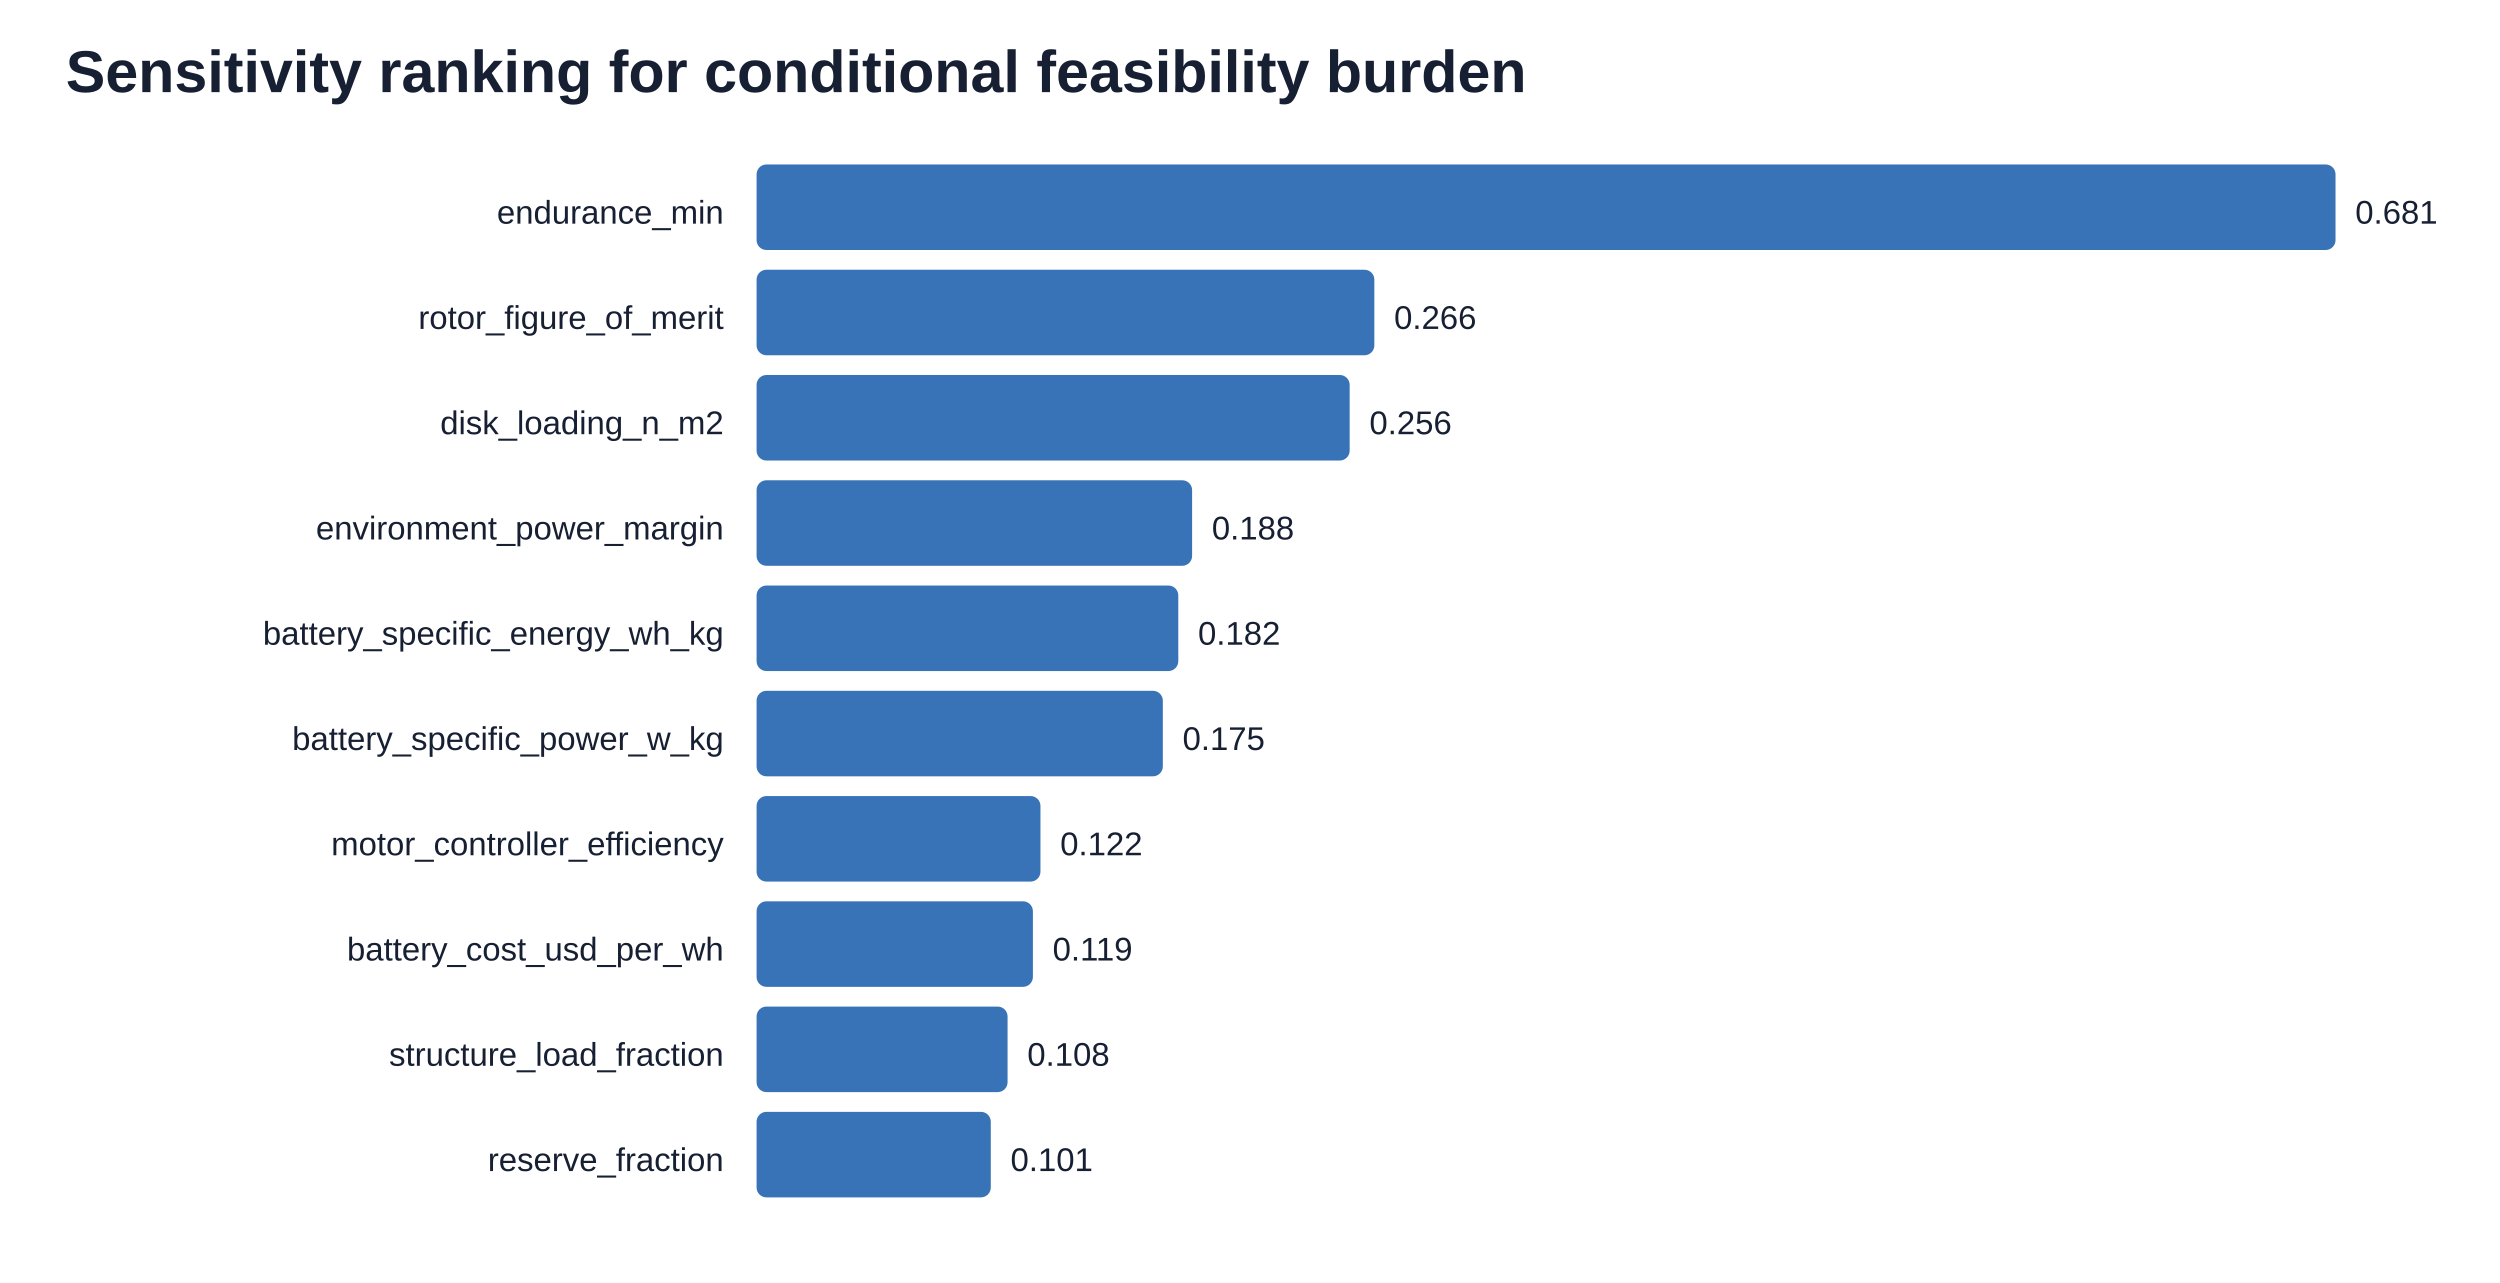
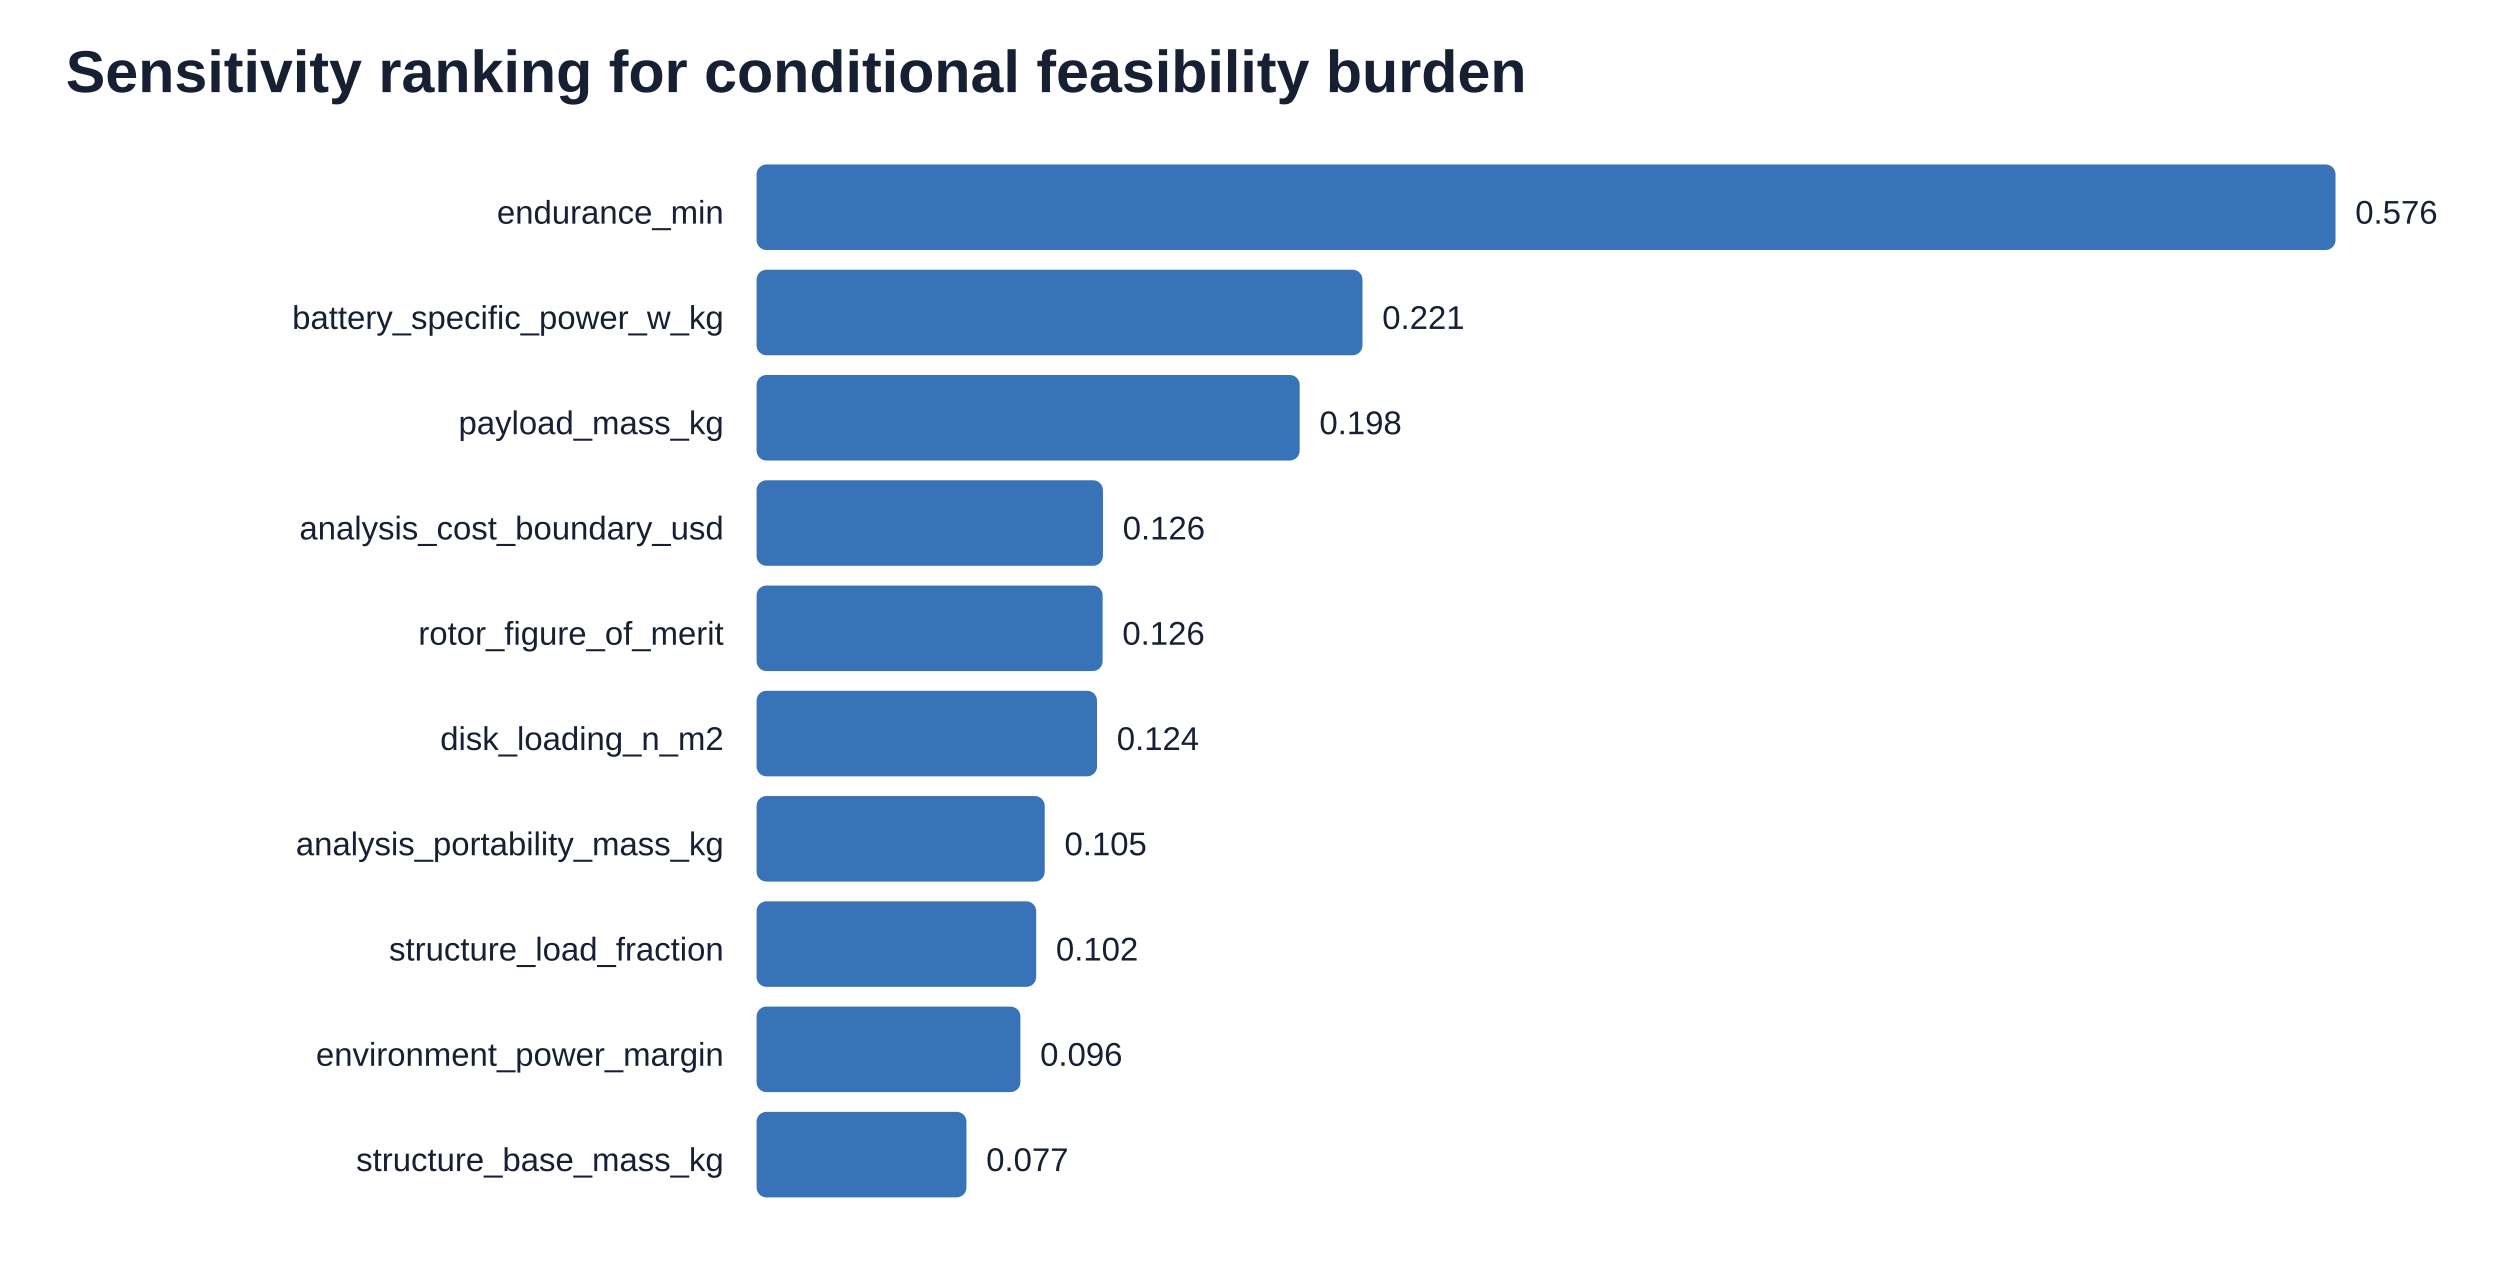
<svg xmlns="http://www.w3.org/2000/svg" width="760" height="390" viewBox="0 0 760 390" role="img" aria-labelledby="title desc">
  <style>text{font-family:Arial,sans-serif;fill:#172033}.axis{stroke:#607089;stroke-width:1}.grid{stroke:#d9e0ea;stroke-width:1}.label{font-size:12px}.small{font-size:10px}.title{font-size:18px;font-weight:700}</style>
  <rect width="760" height="390" fill="#ffffff" />
  <text x="20" y="28" class="title">Sensitivity ranking for conditional feasibility burden</text>
  <text x="220" y="68" text-anchor="end" class="small">endurance_min</text>
  <rect x="230" y="50" width="480.0" height="26" rx="3" fill="#3973b7" />
-   <text x="716.0" y="68" class="small">0.681</text>
-   <text x="220" y="100" text-anchor="end" class="small">rotor_figure_of_merit</text>
-   <rect x="230" y="82" width="187.8" height="26" rx="3" fill="#3973b7" />
-   <text x="423.8" y="100" class="small">0.266</text>
-   <text x="220" y="132" text-anchor="end" class="small">disk_loading_n_m2</text>
-   <rect x="230" y="114" width="180.3" height="26" rx="3" fill="#3973b7" />
-   <text x="416.3" y="132" class="small">0.256</text>
-   <text x="220" y="164" text-anchor="end" class="small">environment_power_margin</text>
-   <rect x="230" y="146" width="132.4" height="26" rx="3" fill="#3973b7" />
-   <text x="368.4" y="164" class="small">0.188</text>
-   <text x="220" y="196" text-anchor="end" class="small">battery_specific_energy_wh_kg</text>
-   <rect x="230" y="178" width="128.2" height="26" rx="3" fill="#3973b7" />
-   <text x="364.2" y="196" class="small">0.182</text>
-   <text x="220" y="228" text-anchor="end" class="small">battery_specific_power_w_kg</text>
-   <rect x="230" y="210" width="123.5" height="26" rx="3" fill="#3973b7" />
-   <text x="359.5" y="228" class="small">0.175</text>
-   <text x="220" y="260" text-anchor="end" class="small">motor_controller_efficiency</text>
-   <rect x="230" y="242" width="86.3" height="26" rx="3" fill="#3973b7" />
-   <text x="322.3" y="260" class="small">0.122</text>
-   <text x="220" y="292" text-anchor="end" class="small">battery_cost_usd_per_wh</text>
-   <rect x="230" y="274" width="84.0" height="26" rx="3" fill="#3973b7" />
-   <text x="320.0" y="292" class="small">0.119</text>
-   <text x="220" y="324" text-anchor="end" class="small">structure_load_fraction</text>
-   <rect x="230" y="306" width="76.3" height="26" rx="3" fill="#3973b7" />
-   <text x="312.3" y="324" class="small">0.108</text>
-   <text x="220" y="356" text-anchor="end" class="small">reserve_fraction</text>
-   <rect x="230" y="338" width="71.2" height="26" rx="3" fill="#3973b7" />
-   <text x="307.2" y="356" class="small">0.101</text>
+   <text x="716.0" y="68" class="small">0.576</text>
+   <text x="220" y="100" text-anchor="end" class="small">battery_specific_power_w_kg</text>
+   <rect x="230" y="82" width="184.2" height="26" rx="3" fill="#3973b7" />
+   <text x="420.2" y="100" class="small">0.221</text>
+   <text x="220" y="132" text-anchor="end" class="small">payload_mass_kg</text>
+   <rect x="230" y="114" width="165.1" height="26" rx="3" fill="#3973b7" />
+   <text x="401.1" y="132" class="small">0.198</text>
+   <text x="220" y="164" text-anchor="end" class="small">analysis_cost_boundary_usd</text>
+   <rect x="230" y="146" width="105.3" height="26" rx="3" fill="#3973b7" />
+   <text x="341.3" y="164" class="small">0.126</text>
+   <text x="220" y="196" text-anchor="end" class="small">rotor_figure_of_merit</text>
+   <rect x="230" y="178" width="105.2" height="26" rx="3" fill="#3973b7" />
+   <text x="341.2" y="196" class="small">0.126</text>
+   <text x="220" y="228" text-anchor="end" class="small">disk_loading_n_m2</text>
+   <rect x="230" y="210" width="103.5" height="26" rx="3" fill="#3973b7" />
+   <text x="339.5" y="228" class="small">0.124</text>
+   <text x="220" y="260" text-anchor="end" class="small">analysis_portability_mass_kg</text>
+   <rect x="230" y="242" width="87.6" height="26" rx="3" fill="#3973b7" />
+   <text x="323.6" y="260" class="small">0.105</text>
+   <text x="220" y="292" text-anchor="end" class="small">structure_load_fraction</text>
+   <rect x="230" y="274" width="85.0" height="26" rx="3" fill="#3973b7" />
+   <text x="321.0" y="292" class="small">0.102</text>
+   <text x="220" y="324" text-anchor="end" class="small">environment_power_margin</text>
+   <rect x="230" y="306" width="80.2" height="26" rx="3" fill="#3973b7" />
+   <text x="316.2" y="324" class="small">0.096</text>
+   <text x="220" y="356" text-anchor="end" class="small">structure_base_mass_kg</text>
+   <rect x="230" y="338" width="63.8" height="26" rx="3" fill="#3973b7" />
+   <text x="299.8" y="356" class="small">0.077</text>
</svg>
